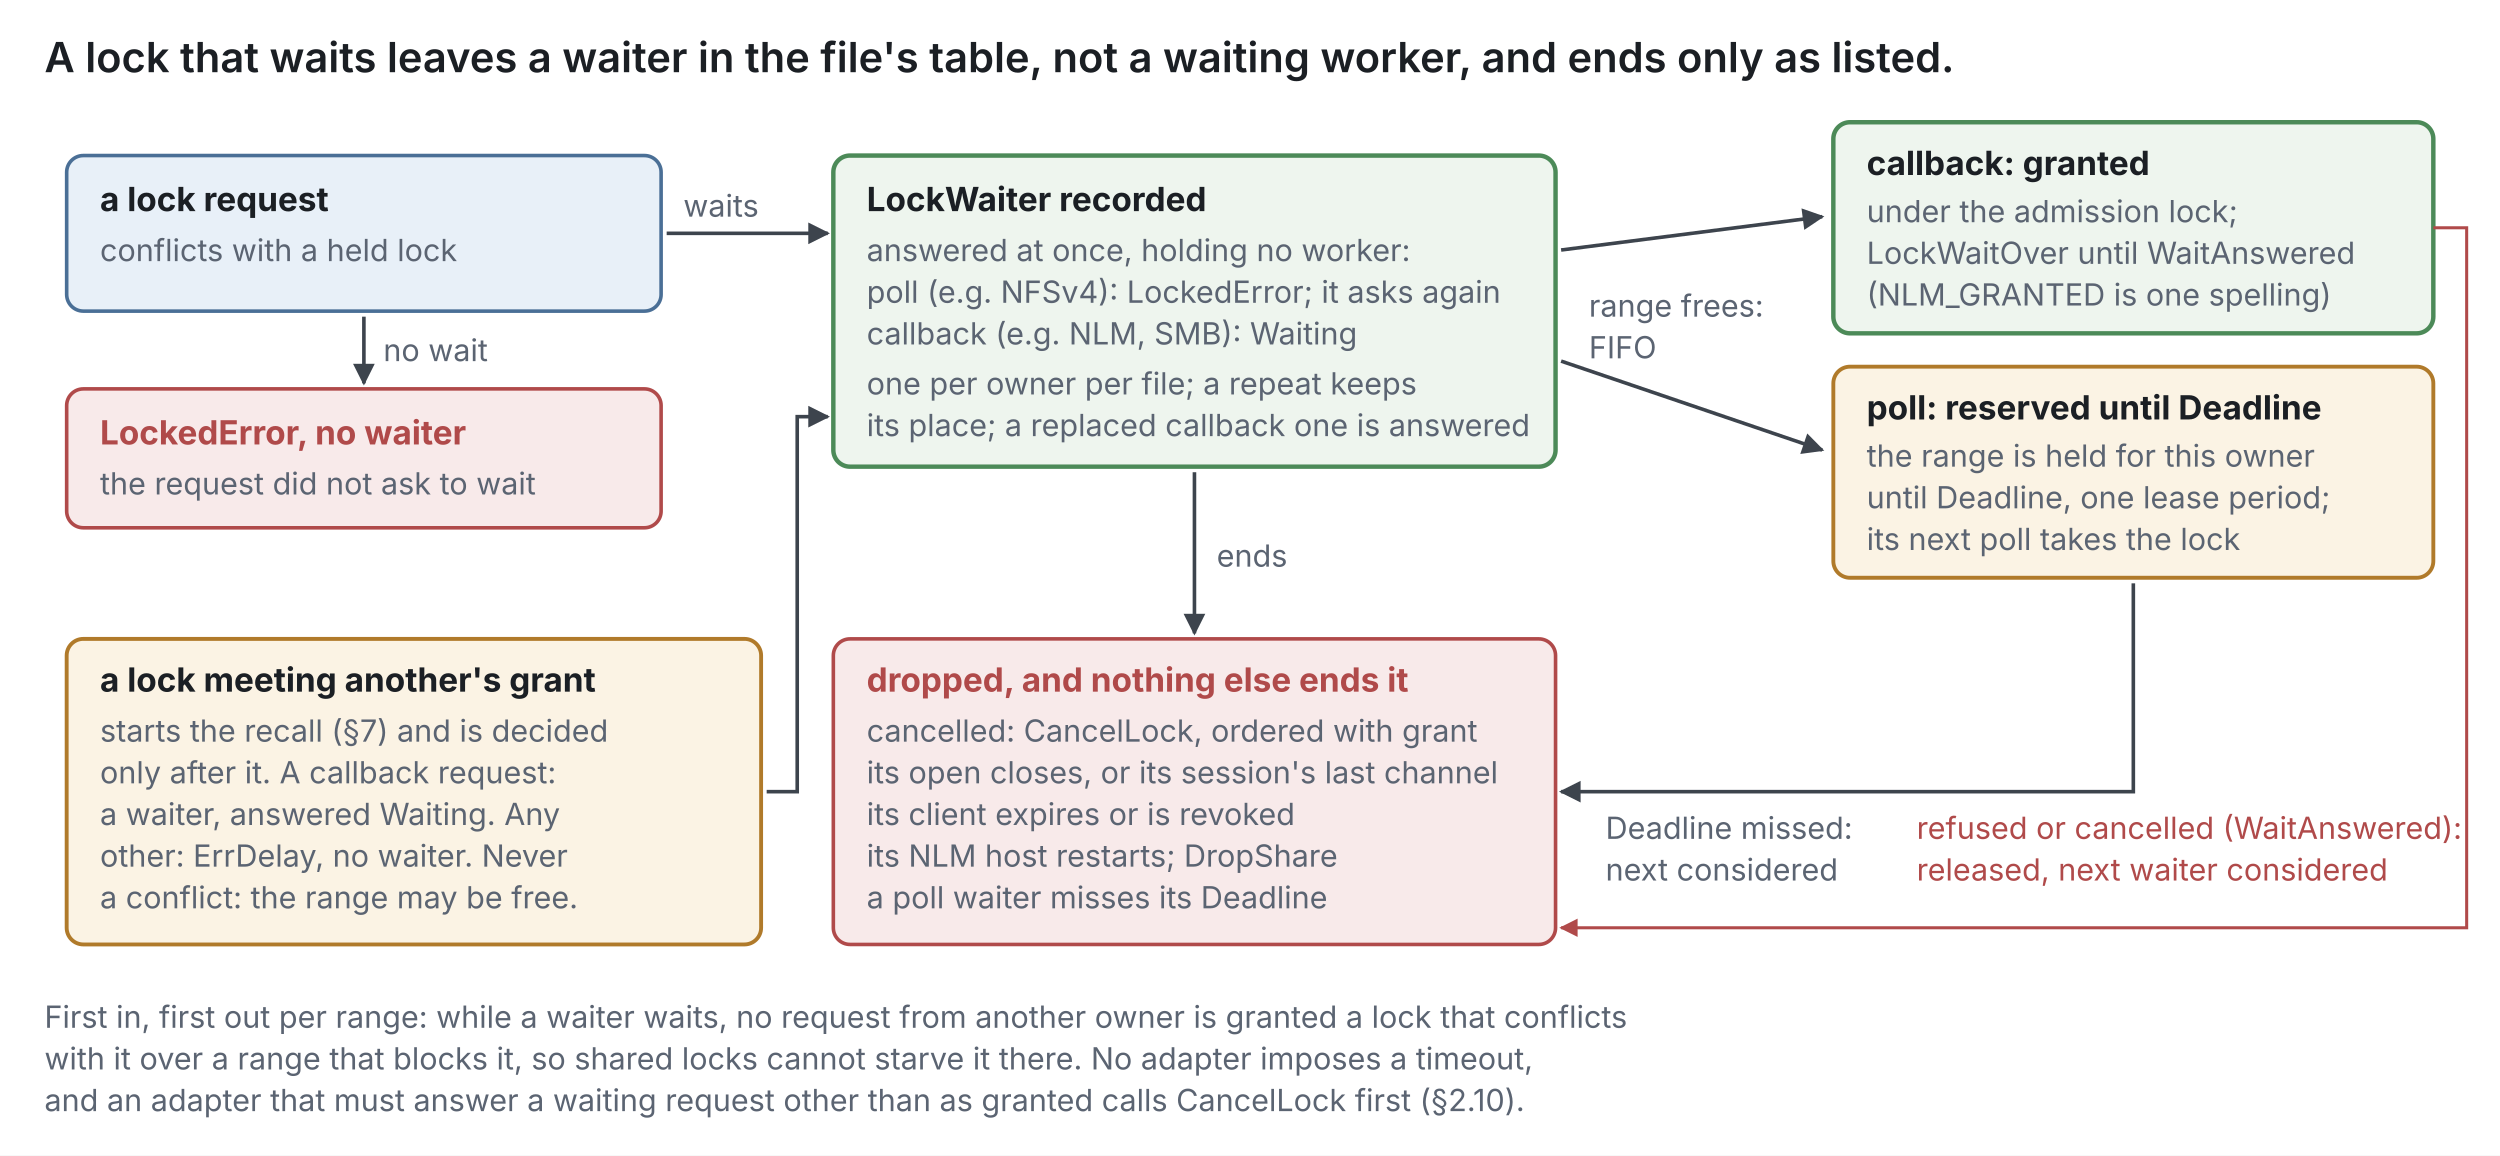
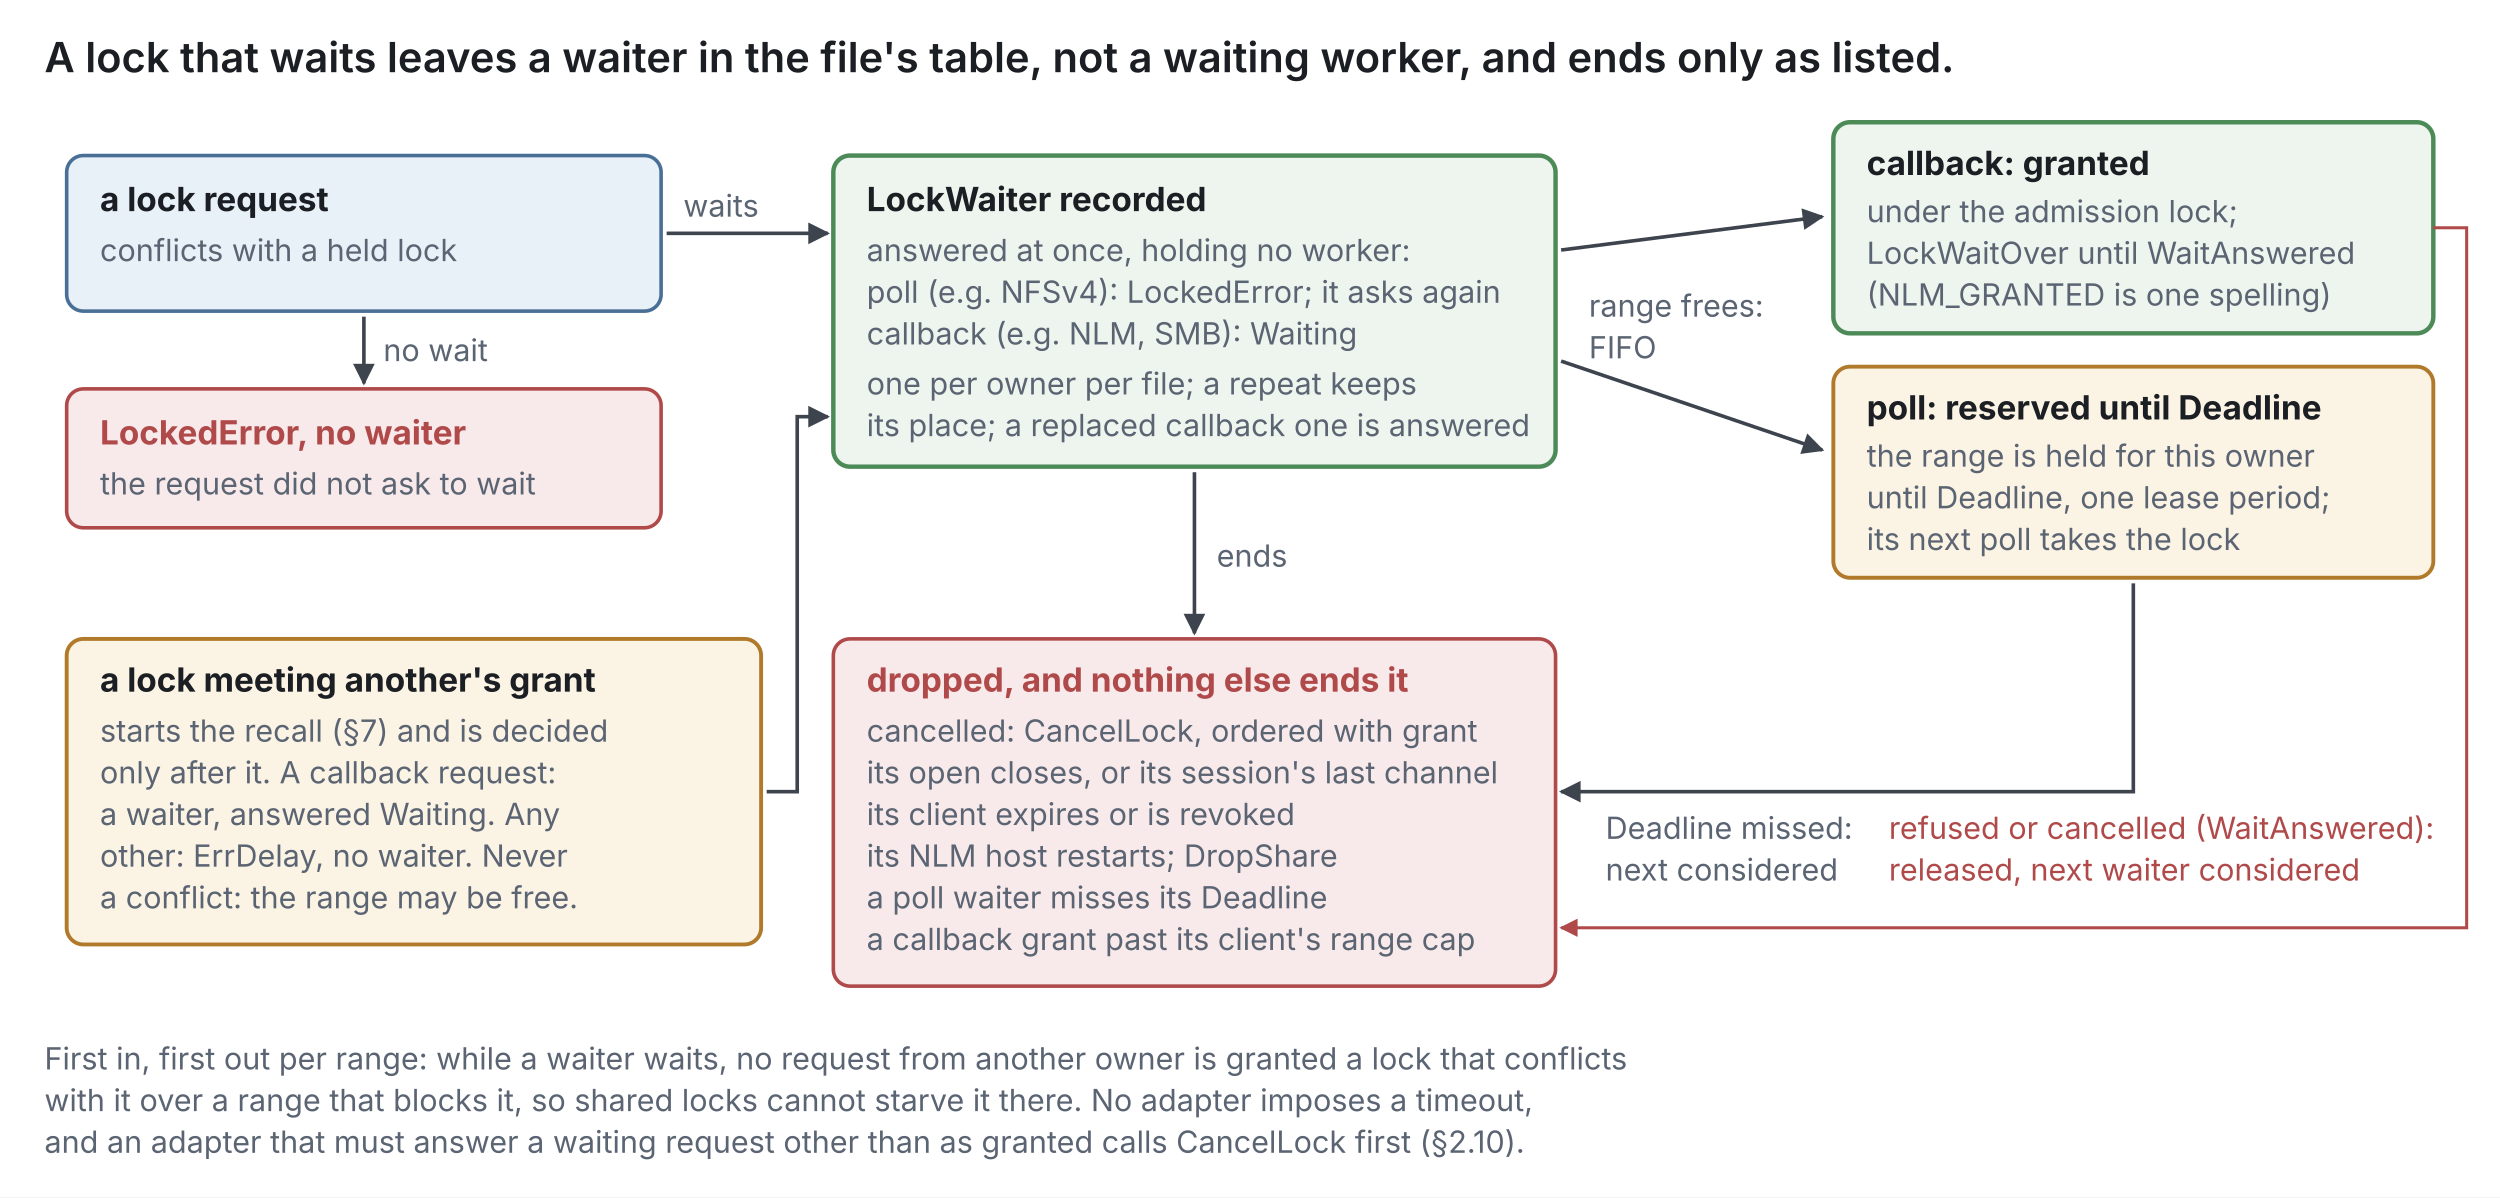
- <svg xmlns="http://www.w3.org/2000/svg" viewBox="0 0 900 416" width="900" height="416" font-family="system-ui,-apple-system,Segoe UI,sans-serif">
+ <svg xmlns="http://www.w3.org/2000/svg" viewBox="0 0 900 431" width="900" height="431" font-family="system-ui,-apple-system,Segoe UI,sans-serif">
  <defs>
    <marker id="a" viewBox="0 0 10 10" refX="9" refY="5" markerWidth="6" markerHeight="6" orient="auto-start-reverse">
      <path d="M0,0 L10,5 L0,10 z" fill="#3d444d" />
    </marker>
    <marker id="r" viewBox="0 0 10 10" refX="9" refY="5" markerWidth="6" markerHeight="6" orient="auto-start-reverse">
      <path d="M0,0 L10,5 L0,10 z" fill="#b04a4a" />
    </marker>
    <marker id="g" viewBox="0 0 10 10" refX="9" refY="5" markerWidth="6" markerHeight="6" orient="auto-start-reverse">
      <path d="M0,0 L10,5 L0,10 z" fill="#4c8a58" />
    </marker>
    <style>
      .t{font-size:15px;font-weight:600;fill:#1b1f24}.h{font-size:12px;font-weight:700;fill:#1b1f24}
      .s{font-size:11px;fill:#5b6472}.e{font-size:11px;fill:#b04a4a}.ok{font-size:11px;font-weight:600;fill:#4c8a58}
      .no{font-size:12px;font-weight:700;fill:#b04a4a}
      .m{font-family:ui-monospace,SFMono-Regular,Menlo,monospace;font-size:11px;font-weight:600;fill:#1b1f24}
      .pr{fill:#e8f0f8;stroke:#4a6f96;stroke-width:1.3}
      .sv{fill:#eef5ee;stroke:#4c8a58;stroke-width:1.6}
      .st{fill:#eceff2;stroke:#5b6472;stroke-width:1.4}
      .dr{fill:#fbf3e4;stroke:#b07a2a;stroke-width:1.4}
      .bad{fill:#f8eaea;stroke:#b04a4a;stroke-width:1.3}
      .ln{stroke:#3d444d;stroke-width:1.3;fill:none;marker-end:url(#a)}
      .gl{stroke:#4c8a58;stroke-width:1.8;fill:none;marker-end:url(#g)}
      .ex{stroke:#b04a4a;stroke-width:1.1;fill:none;marker-end:url(#r)}
      .cb{stroke:#3d444d;stroke-width:1.2;fill:none;stroke-dasharray:5 3;marker-end:url(#a)}
      .life{stroke:#9aa3ad;stroke-width:1;stroke-dasharray:3 3}
      .zone{fill:none;stroke:#9aa3ad;stroke-width:1;stroke-dasharray:4 3}
    </style>
  </defs>
-   <rect width="900" height="416" fill="#ffffff" />
+   <rect width="900" height="431" fill="#ffffff" />
  <text x="16" y="26" class="t">A lock that waits leaves a waiter in the file's table, not a waiting worker, and ends only as listed.</text>
  <rect x="24" y="56" width="214" height="56" rx="6" class="pr" />
  <text x="36" y="76" class="h">a lock request</text>
  <text x="36" y="94" class="s">conflicts with a held lock</text>
  <path d="M131,114 L131,138" class="ln" />
  <text x="138" y="130" class="s">no wait</text>
  <rect x="24" y="140" width="214" height="50" rx="6" class="bad" />
  <text x="36" y="160" class="no">LockedError, no waiter</text>
  <text x="36" y="178" class="s">the request did not ask to wait</text>
  <path d="M240,84 L298,84" class="ln" />
  <text x="246" y="78" class="s">waits</text>
  <rect x="24" y="230" width="250" height="110" rx="6" class="dr" />
  <text x="36" y="249" class="h">a lock meeting another's grant</text>
  <text x="36" y="267" class="s">starts the recall (§7) and is decided</text>
  <text x="36" y="282" class="s">only after it. A callback request:</text>
  <text x="36" y="297" class="s">a waiter, answered Waiting. Any</text>
  <text x="36" y="312" class="s">other: ErrDelay, no waiter. Never</text>
  <text x="36" y="327" class="s">a conflict: the range may be free.</text>
  <path d="M276,285 L287,285 L287,150 L298,150" class="ln" />
  <rect x="300" y="56" width="260" height="112" rx="6" class="sv" />
  <text x="312" y="76" class="h">LockWaiter recorded</text>
  <text x="312" y="94" class="s">answered at once, holding no worker:</text>
  <text x="312" y="109" class="s">poll (e.g. NFSv4): LockedError; it asks again</text>
  <text x="312" y="124" class="s">callback (e.g. NLM, SMB): Waiting</text>
  <text x="312" y="142" class="s">one per owner per file; a repeat keeps</text>
  <text x="312" y="157" class="s">its place; a replaced callback one is answered</text>
  <path d="M562,90 L656,78" class="ln" />
  <path d="M562,130 L656,162" class="ln" />
  <text x="572" y="114" class="s">range frees:</text>
  <text x="572" y="129" class="s">FIFO</text>
  <rect x="660" y="44" width="216" height="76" rx="6" class="sv" />
  <text x="672" y="63" class="h">callback: granted</text>
  <text x="672" y="80" class="s">under the admission lock;</text>
  <text x="672" y="95" class="s">LockWaitOver until WaitAnswered</text>
  <text x="672" y="110" class="s">(NLM_GRANTED is one spelling)</text>
  <rect x="660" y="132" width="216" height="76" rx="6" class="dr" />
  <text x="672" y="151" class="h">poll: reserved until Deadline</text>
  <text x="672" y="168" class="s">the range is held for this owner</text>
  <text x="672" y="183" class="s">until Deadline, one lease period;</text>
  <text x="672" y="198" class="s">its next poll takes the lock</text>
  <path d="M430,170 L430,228" class="ln" />
  <text x="438" y="204" class="s">ends</text>
-   <rect x="300" y="230" width="260" height="110" rx="6" class="bad" />
+   <rect x="300" y="230" width="260" height="125" rx="6" class="bad" />
  <text x="312" y="249" class="no">dropped, and nothing else ends it</text>
  <text x="312" y="267" class="s">cancelled: CancelLock, ordered with grant</text>
  <text x="312" y="282" class="s">its open closes, or its session's last channel</text>
  <text x="312" y="297" class="s">its client expires or is revoked</text>
  <text x="312" y="312" class="s">its NLM host restarts; DropShare</text>
  <text x="312" y="327" class="s">a poll waiter misses its Deadline</text>
+   <text x="312" y="342" class="s">a callback grant past its client's range cap</text>
  <path d="M768,210 L768,285 L562,285" class="ln" />
  <text x="578" y="302" class="s">Deadline missed:</text>
  <text x="578" y="317" class="s">next considered</text>
  <path d="M876,82 L888,82 L888,334 L562,334" class="ex" />
-   <text x="690" y="302" class="e">refused or cancelled (WaitAnswered):</text>
-   <text x="690" y="317" class="e">released, next waiter considered</text>
-   <text x="16" y="370" class="s">First in, first out per range: while a waiter waits, no request from another owner is granted a lock that conflicts</text>
-   <text x="16" y="385" class="s">with it over a range that blocks it, so shared locks cannot starve it there. No adapter imposes a timeout,</text>
-   <text x="16" y="400" class="s">and an adapter that must answer a waiting request other than as granted calls CancelLock first (§2.10).</text>
+   <text x="680" y="302" class="e">refused or cancelled (WaitAnswered):</text>
+   <text x="680" y="317" class="e">released, next waiter considered</text>
+   <text x="16" y="385" class="s">First in, first out per range: while a waiter waits, no request from another owner is granted a lock that conflicts</text>
+   <text x="16" y="400" class="s">with it over a range that blocks it, so shared locks cannot starve it there. No adapter imposes a timeout,</text>
+   <text x="16" y="415" class="s">and an adapter that must answer a waiting request other than as granted calls CancelLock first (§2.10).</text>
</svg>
